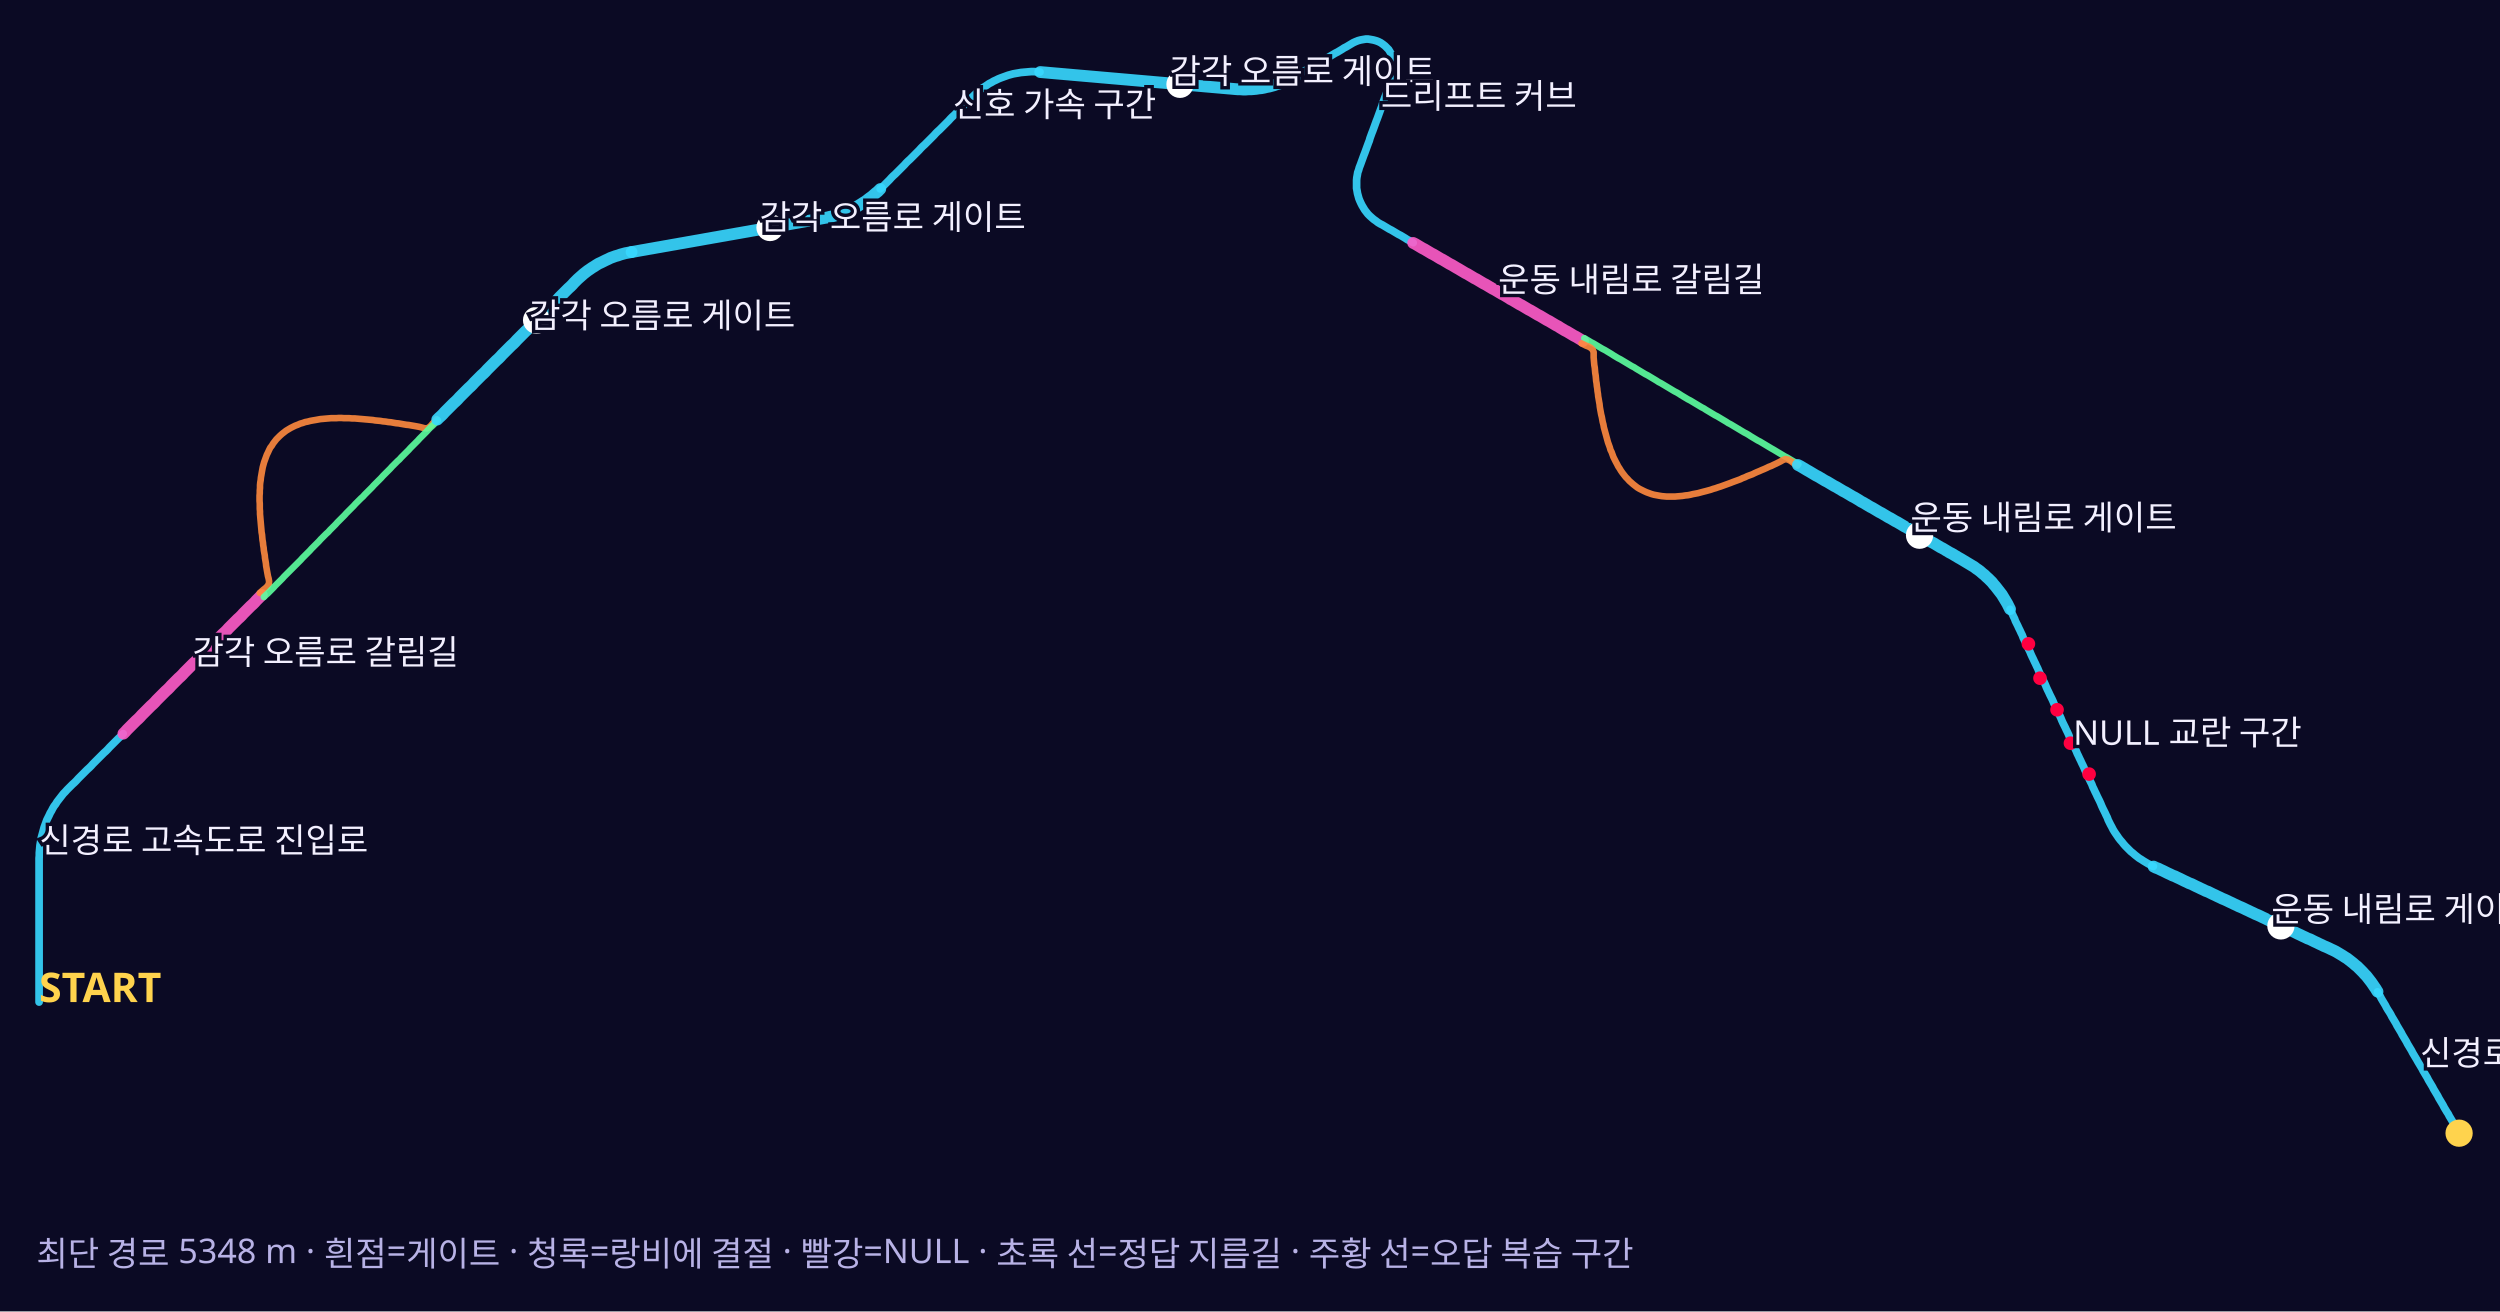
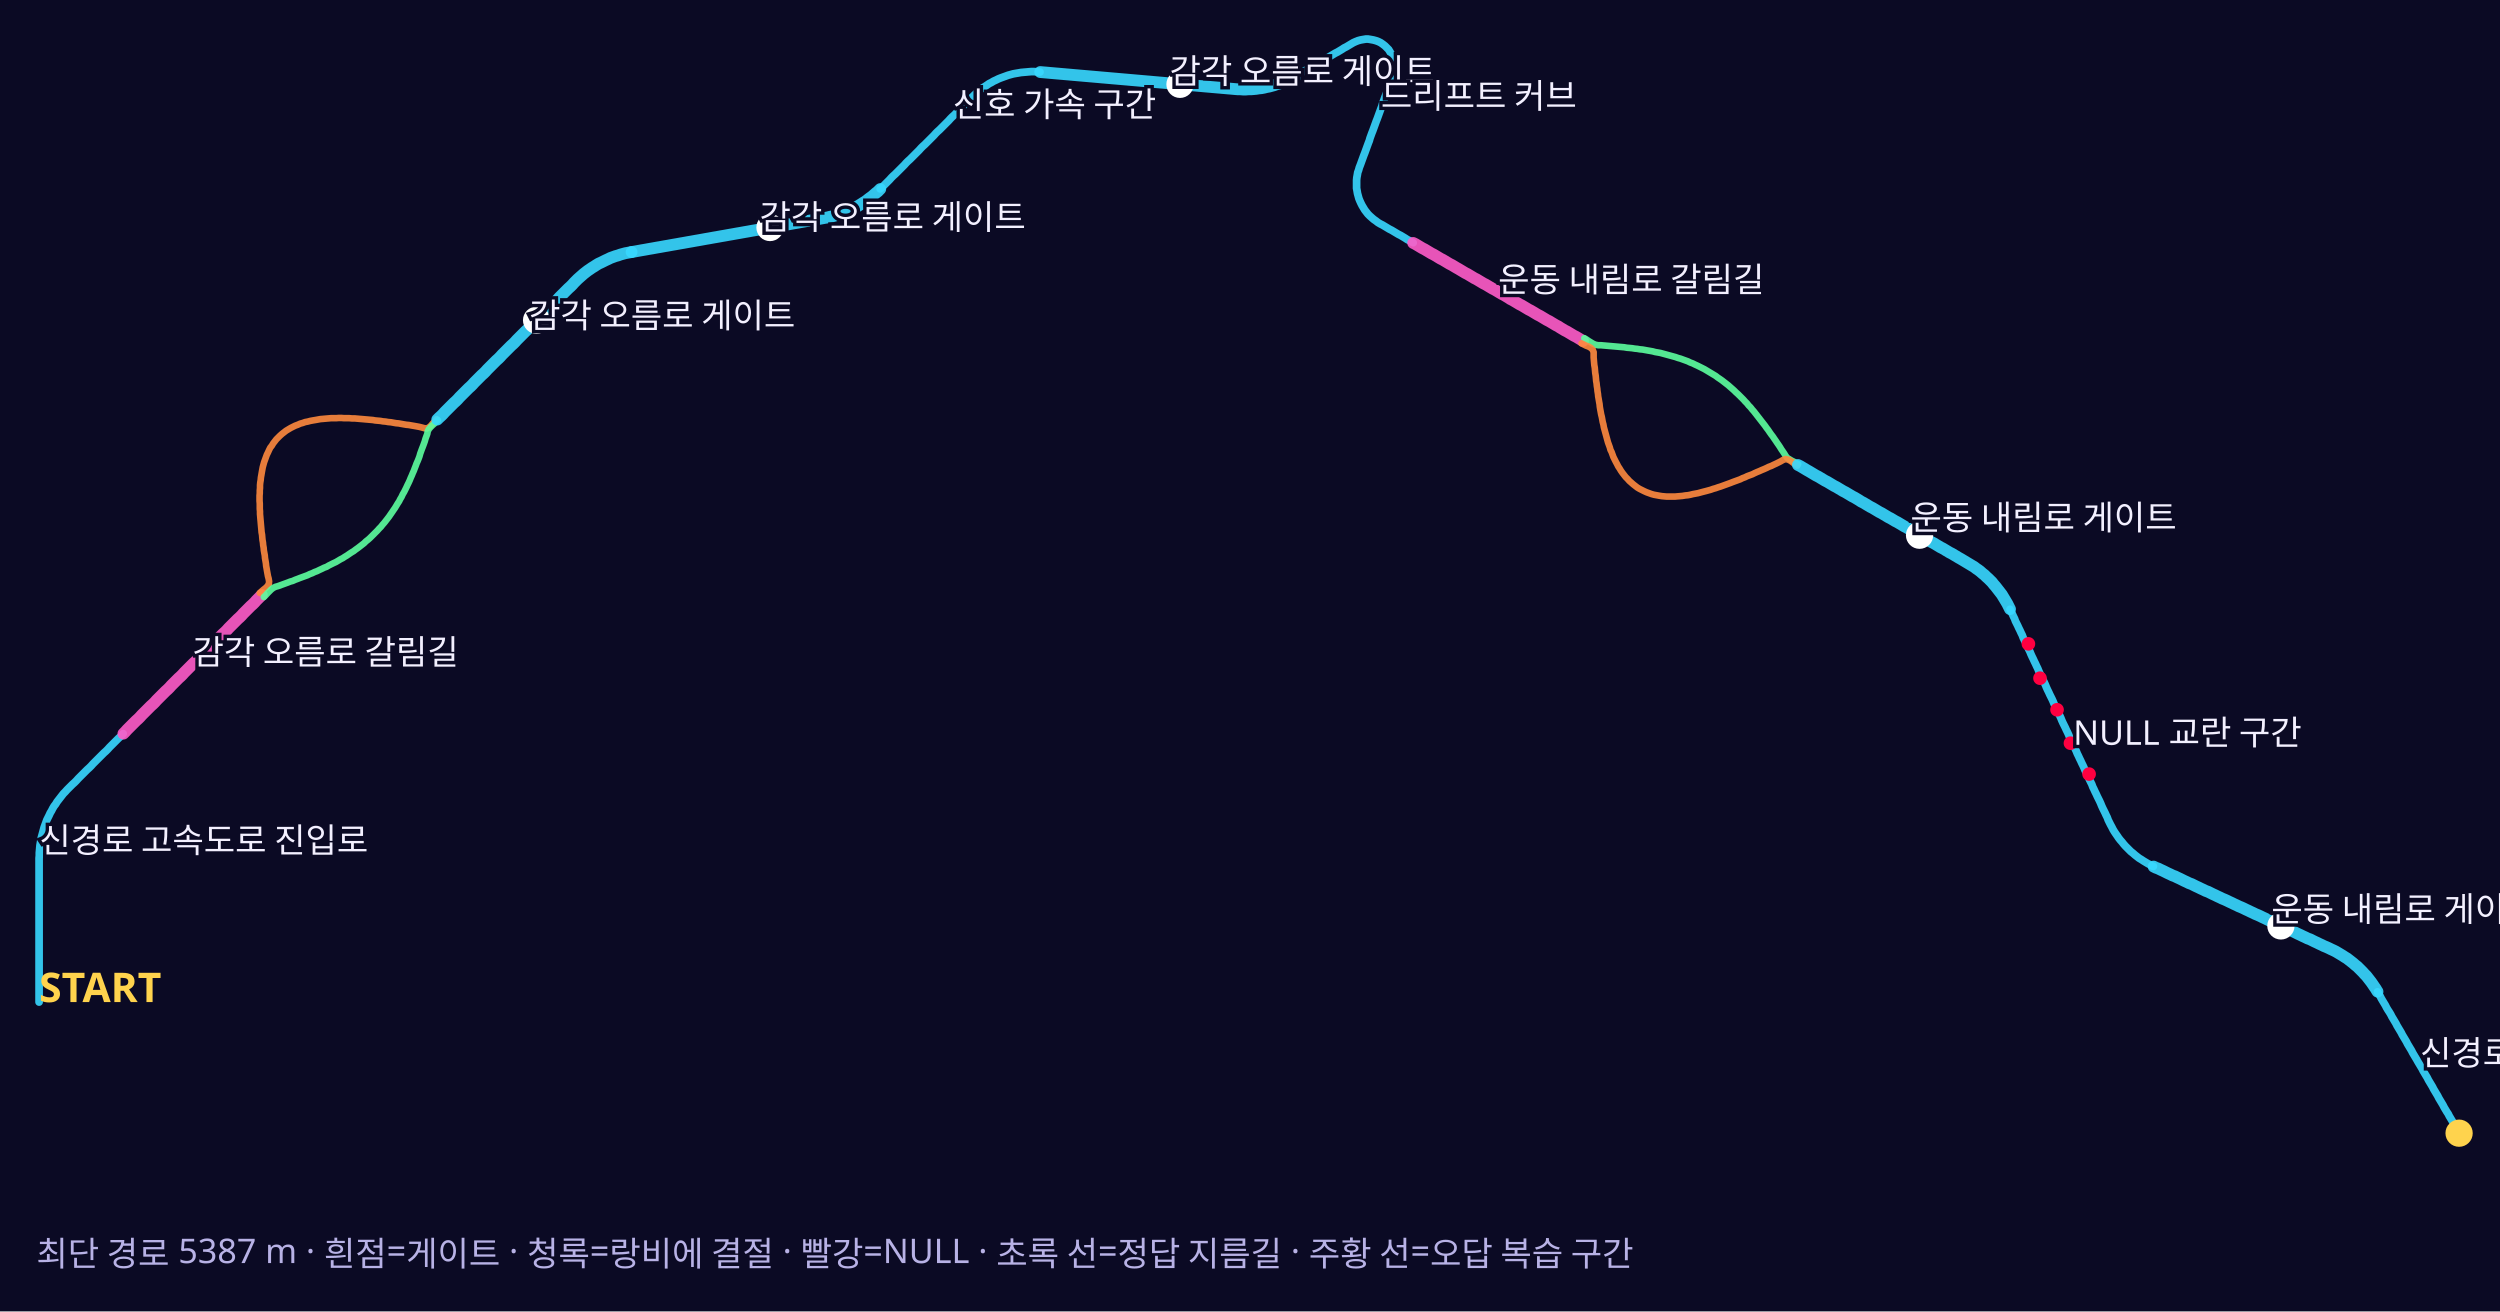
<svg xmlns="http://www.w3.org/2000/svg" width="1100" height="577" font-family="sans-serif">
  <rect width="100%" height="100%" fill="#0B0A24" />
  <polyline points="17.2,440.9 17.2,439.7 17.2,438.6 17.2,437.4 17.2,436.3 17.2,435.1 17.2,434.0 17.2,432.8 17.2,431.7 17.2,430.5 17.2,429.4 17.2,428.2 17.2,427.1 17.2,425.9 17.2,424.8 17.2,423.6 17.2,422.5 17.2,421.3 17.2,420.2 17.2,419.0 17.2,417.9 17.2,416.7 17.2,415.6 17.2,414.4 17.2,413.3 17.2,412.1 17.2,411.0 17.2,409.8 17.2,408.7 17.2,407.5 17.2,406.4 17.2,405.2 17.2,404.1 17.2,402.9 17.2,401.8 17.2,400.6 17.2,399.5 17.2,398.3 17.2,397.2 17.2,396.0 17.2,394.9 17.2,393.7 17.2,392.6 17.2,391.4 17.2,390.3 17.2,389.1 17.2,388.0 17.2,386.8 17.2,385.7 17.2,384.5 17.2,383.4 17.2,382.2 17.2,381.1 17.2,379.9 17.2,378.8 17.2,377.6 17.3,376.5 17.3,375.3 17.4,374.2 17.5,373.0 17.6,371.9 17.8,370.8 18.0,369.6 18.2,368.5 18.5,367.4 18.8,366.3 19.1,365.2 19.4,364.1 19.8,363.0 20.2,361.9 20.6,360.8 21.1,359.8 21.6,358.8 22.1,357.7 22.7,356.7 23.2,355.7 23.8,354.7 24.5,353.8 25.1,352.8 25.8,351.9 26.5,351.0 27.2,350.1 27.9,349.2 28.7,348.4 29.5,347.5 30.3,346.7 31.1,345.9 31.9,345.1 32.8,344.3 33.6,343.5 34.4,342.6 35.2,341.8 36.0,341.0 36.8,340.2 37.6,339.4 38.4,338.6 39.3,337.8 40.1,337.0 40.9,336.1 41.7,335.3 42.5,334.5 43.3,333.7 44.1,332.9 44.9,332.1 45.7,331.3 46.6,330.5 47.4,329.7 48.2,328.8 49.0,328.0 49.8,327.2 50.6,326.4 51.4,325.6 52.2,324.8 53.1,324.0 53.9,323.2 54.2,322.8" fill="none" stroke="#37D8FF" stroke-width="3.4" stroke-linecap="round" opacity="0.9" />
  <polyline points="54.3,322.8 55.1,322.0 55.9,321.1 56.7,320.3 57.5,319.5 58.3,318.7 59.1,317.9 59.9,317.1 60.8,316.3 61.6,315.5 62.4,314.6 63.2,313.8 64.0,313.0 64.8,312.2 65.6,311.4 66.4,310.6 67.3,309.8 68.1,309.0 68.9,308.1 69.7,307.3 70.5,306.5 71.3,305.7 72.1,304.9 72.9,304.1 73.8,303.3 74.6,302.5 75.4,301.6 76.2,300.8 77.0,300.0 77.8,299.2 78.6,298.4 79.5,297.6 80.3,296.8 81.1,295.9 81.9,295.1 82.7,294.3 83.5,293.5 84.3,292.7 85.1,291.9 86.0,291.1 86.8,290.3 87.6,289.4 88.4,288.6 89.2,287.8 90.0,287.0 90.8,286.2 91.6,285.4 92.5,284.6 93.3,283.8 94.1,282.9 94.9,282.1 95.7,281.3 96.5,280.5 97.3,279.7 98.1,278.9 99.0,278.1 99.8,277.3 100.6,276.4 101.4,275.6 102.2,274.8 103.0,274.0 103.8,273.2 104.6,272.4 105.5,271.6 106.3,270.8 107.1,269.9 107.9,269.1 108.7,268.3 109.5,267.5 110.3,266.7 111.2,265.9 112.0,265.1 112.8,264.2 113.6,263.4 114.4,262.6 115.2,261.8" fill="none" stroke="#FF5CC8" stroke-width="5.2" stroke-linecap="round" opacity="0.9" />
  <polyline points="114.3,260.9 115.2,260.1 116.0,259.4 116.9,258.7 117.7,257.9 118.3,256.9 118.4,255.8 118.2,254.6 117.9,253.5 117.7,252.4 117.5,251.3 117.3,250.1 117.1,249.0 117.0,247.9 116.8,246.7 116.6,245.6 116.5,244.4 116.3,243.3 116.1,242.2 116.0,241.0 115.8,239.9 115.7,238.7 115.5,237.6 115.4,236.5 115.3,235.3 115.1,234.2 115.0,233.0 114.9,231.9 114.8,230.8 114.7,229.6 114.6,228.5 114.5,227.3 114.4,226.2 114.4,225.0 114.3,223.9 114.3,222.7 114.3,221.6 114.2,220.4 114.2,219.3 114.2,218.1 114.3,217.0 114.3,215.8 114.4,214.7 114.4,213.5 114.5,212.4 114.7,211.2 114.8,210.1 115.0,209.0 115.2,207.8 115.4,206.7 115.6,205.6 115.9,204.5 116.2,203.4 116.6,202.3 117.0,201.2 117.4,200.1 117.9,199.1 118.4,198.0 118.9,197.0 119.6,196.1 120.2,195.1 120.9,194.2 121.6,193.3 122.4,192.5 123.2,191.7 124.1,190.9 125.0,190.2 125.9,189.5 126.9,188.9 127.9,188.3 128.9,187.8 129.9,187.3 131.0,186.9 132.1,186.4 133.2,186.1 134.3,185.7 135.4,185.5 136.5,185.2 137.6,185.0 138.8,184.8 139.9,184.6 141.0,184.4 142.2,184.3 143.3,184.2 144.5,184.1 145.6,184.0 146.8,184.0 147.9,184.0 149.1,183.9 150.2,183.9 151.4,184.0 152.5,184.0 153.7,184.0 154.8,184.1 156.0,184.1 157.1,184.2 158.2,184.3 159.4,184.4 160.5,184.5 161.7,184.6 162.8,184.7 164.0,184.8 165.1,185.0 166.3,185.1 167.4,185.2 168.5,185.4 169.7,185.5 170.8,185.7 172.0,185.8 173.1,186.0 174.2,186.2 175.4,186.3 176.5,186.5 177.6,186.7 178.8,186.9 179.9,187.0 181.0,187.2 182.2,187.4 183.3,187.6 184.4,187.8 185.6,188.1 186.7,188.4 187.8,188.5 188.8,188.0 189.7,187.2 190.4,186.3 191.2,185.5 191.9,184.6 192.1,184.4" fill="none" stroke="#FF8A3D" stroke-width="2.9" stroke-linecap="round" opacity="0.9" />
-   <polyline points="116.1,262.7 116.9,261.9 117.8,261.1 118.6,260.3 119.4,259.5 120.2,258.7 121.0,257.8 121.8,257.0 122.6,256.2 123.4,255.4 124.2,254.6 125.0,253.7 125.8,252.9 126.6,252.1 127.4,251.3 128.2,250.5 129.1,249.6 129.9,248.8 130.7,248.0 131.5,247.2 132.3,246.4 133.1,245.5 133.9,244.7 134.7,243.9 135.5,243.1 136.3,242.3 137.1,241.4 137.9,240.6 138.7,239.8 139.5,239.0 140.3,238.2 141.1,237.3 141.9,236.5 142.7,235.7 143.5,234.9 144.4,234.1 145.2,233.2 146.0,232.4 146.8,231.6 147.6,230.8 148.4,229.9 149.2,229.1 150.0,228.3 150.8,227.5 151.6,226.7 152.4,225.8 153.2,225.0 154.0,224.2 154.8,223.4 155.6,222.6 156.4,221.7 157.2,220.9 158.0,220.1 158.8,219.3 159.7,218.5 160.5,217.6 161.3,216.8 162.1,216.0 162.9,215.2 163.7,214.4 164.5,213.5 165.3,212.7 166.1,211.9 166.9,211.1 167.7,210.3 168.5,209.4 169.3,208.6 170.1,207.8 170.9,207.0 171.7,206.2 172.5,205.3 173.3,204.5 174.1,203.7 174.9,202.9 175.8,202.1 176.6,201.2 177.4,200.4 178.2,199.6 179.0,198.8 179.8,198.0 180.6,197.1 181.4,196.3 182.2,195.5 183.0,194.7 183.8,193.9 184.6,193.0 185.4,192.2 186.2,191.4 187.0,190.6 187.8,189.8 188.6,188.9 189.4,188.1 190.3,187.3 191.1,186.5 191.9,185.7 192.7,184.9 192.7,184.9" fill="none" stroke="#5CFF9D" stroke-width="2.9" stroke-linecap="round" opacity="0.9" />
+   <polyline points="116.1,262.7 116.9,261.9 117.7,261.0 118.5,260.2 119.3,259.4 120.2,258.7 121.2,258.2 122.3,257.9 123.4,257.5 124.5,257.1 125.6,256.7 126.7,256.3 127.7,255.9 128.8,255.6 129.9,255.1 131.0,254.7 132.0,254.3 133.1,253.9 134.2,253.5 135.3,253.1 136.3,252.6 137.4,252.2 138.4,251.7 139.5,251.3 140.5,250.8 141.6,250.3 142.6,249.8 143.7,249.4 144.7,248.8 145.7,248.3 146.7,247.8 147.8,247.3 148.8,246.7 149.8,246.1 150.8,245.6 151.7,245.0 152.7,244.4 153.7,243.7 154.6,243.1 155.6,242.5 156.5,241.8 157.5,241.1 158.4,240.4 159.3,239.7 160.2,239.0 161.0,238.2 161.9,237.5 162.8,236.7 163.6,235.9 164.4,235.1 165.2,234.3 166.0,233.5 166.8,232.6 167.6,231.8 168.3,230.9 169.1,230.0 169.8,229.1 170.5,228.2 171.2,227.3 171.8,226.4 172.5,225.4 173.1,224.5 173.8,223.5 174.4,222.5 175.0,221.5 175.6,220.6 176.1,219.6 176.7,218.6 177.2,217.5 177.8,216.5 178.3,215.5 178.8,214.5 179.3,213.4 179.8,212.4 180.3,211.3 180.7,210.3 181.2,209.2 181.6,208.2 182.1,207.1 182.5,206.0 182.9,205.0 183.3,203.9 183.8,202.8 184.2,201.8 184.6,200.7 184.9,199.6 185.3,198.5 185.7,197.4 186.1,196.4 186.5,195.3 186.9,194.2 187.2,193.1 187.6,192.0 188.0,190.9 188.2,189.8 188.7,188.8 189.5,187.9 190.3,187.1 191.2,186.3 192.0,185.5 192.7,184.9" fill="none" stroke="#5CFF9D" stroke-width="2.9" stroke-linecap="round" opacity="0.9" />
  <polyline points="192.4,184.6 193.2,183.8 194.1,183.0 194.9,182.2 195.7,181.3 196.5,180.5 197.3,179.7 198.1,178.9 198.9,178.1 199.7,177.3 200.6,176.5 201.4,175.7 202.2,174.8 203.0,174.0 203.8,173.2 204.6,172.4 205.4,171.6 206.2,170.8 207.1,170.0 207.9,169.2 208.7,168.3 209.5,167.5 210.3,166.7 211.1,165.9 211.9,165.1 212.8,164.3 213.6,163.5 214.4,162.6 215.2,161.8 216.0,161.0 216.8,160.2 217.6,159.4 218.4,158.6 219.3,157.8 220.1,157.0 220.9,156.1 221.7,155.3 222.5,154.5 223.3,153.7 224.1,152.9 224.9,152.1 225.8,151.3 226.6,150.5 227.4,149.6 228.2,148.8 229.0,148.0 229.8,147.2 230.6,146.4 231.4,145.6 232.3,144.8 233.1,144.0 233.9,143.1 234.7,142.3 235.5,141.5 236.3,140.7 237.1,139.9 237.9,139.1 238.8,138.3 239.6,137.5 240.4,136.6 241.2,135.8 242.0,135.0 242.8,134.2 243.6,133.4 244.5,132.6 245.3,131.8 246.1,130.9 246.9,130.1 247.7,129.3 248.5,128.5 249.3,127.7 250.1,126.9 251.0,126.1 251.8,125.3 252.6,124.4 253.4,123.6 254.2,122.8 255.1,122.0 255.9,121.3 256.8,120.5 257.7,119.8 258.6,119.1 259.5,118.5 260.5,117.8 261.5,117.2 262.4,116.6 263.4,116.0 264.5,115.5 265.5,115.0 266.5,114.5 267.6,114.0 268.6,113.5 269.7,113.1 270.8,112.7 271.9,112.4 273.0,112.0 274.1,111.7 275.2,111.4 276.3,111.2 277.4,111.0 277.9,110.9" fill="none" stroke="#37D8FF" stroke-width="5.2" stroke-linecap="round" opacity="0.9" />
  <polyline points="277.9,110.9 279.1,110.7 280.2,110.5 281.3,110.3 282.4,110.1 283.6,109.9 284.7,109.7 285.8,109.5 287.0,109.3 288.1,109.1 289.2,108.9 290.4,108.7 291.5,108.5 292.6,108.3 293.8,108.1 294.9,107.9 296.0,107.7 297.2,107.5 298.3,107.3 299.4,107.1 300.6,106.9 301.7,106.7 302.8,106.5 304.0,106.3 305.1,106.1 306.2,105.9 307.4,105.7 308.5,105.5 309.6,105.3 310.7,105.1 311.9,104.9 313.0,104.7 314.1,104.5 315.3,104.3 316.4,104.1 317.5,103.9 318.7,103.7 319.8,103.5 320.9,103.3 322.1,103.1 323.2,102.9 324.3,102.7 325.5,102.5 326.6,102.3 327.7,102.1 328.9,101.9 330.0,101.7 331.1,101.5 332.3,101.3 333.4,101.1 334.5,100.9 335.7,100.7 336.8,100.5 337.9,100.3 339.0,100.1 340.2,99.9 341.3,99.7 342.4,99.5 343.6,99.3 344.7,99.1 345.8,98.9 347.0,98.7 348.1,98.5 349.2,98.3 350.4,98.1 351.5,97.9 352.6,97.7 353.8,97.5 354.9,97.3 356.0,97.1 357.2,96.9 358.3,96.7 359.4,96.5 360.6,96.3 361.7,96.1 362.8,95.9 364.0,95.7 365.1,95.4 366.2,95.2 367.3,94.9 368.4,94.5 369.5,94.2 370.6,93.8 371.7,93.4 372.7,93.0 373.8,92.5 374.8,92.0 375.8,91.5 376.9,91.0 377.9,90.4 378.9,89.8 379.8,89.2 380.8,88.6 381.7,87.9 382.6,87.2 383.6,86.5 384.4,85.8 385.3,85.0 386.2,84.3 387.0,83.5 387.3,83.2" fill="none" stroke="#37D8FF" stroke-width="5.2" stroke-linecap="round" opacity="0.9" />
  <polyline points="387.3,83.1 388.2,82.3 389.0,81.5 389.8,80.7 390.6,79.9 391.4,79.1 392.2,78.2 393.0,77.4 393.9,76.6 394.7,75.8 395.5,75.0 396.3,74.2 397.1,73.4 397.9,72.6 398.7,71.7 399.5,70.9 400.4,70.1 401.2,69.3 402.0,68.5 402.8,67.7 403.6,66.9 404.4,66.1 405.2,65.2 406.0,64.4 406.9,63.6 407.7,62.8 408.5,62.0 409.3,61.2 410.1,60.4 410.9,59.6 411.7,58.7 412.5,57.9 413.4,57.1 414.2,56.3 415.0,55.5 415.8,54.7 416.6,53.9 417.4,53.1 418.2,52.2 419.0,51.4 419.9,50.6 420.7,49.8 421.5,49.0 422.3,48.2 423.1,47.4 423.9,46.5 424.7,45.7 425.6,44.9 426.4,44.1 427.2,43.3 428.0,42.5 428.8,41.7 429.7,40.9 430.5,40.2 431.4,39.4 432.3,38.7 433.3,38.1 434.2,37.5 435.2,36.8 436.2,36.3 437.2,35.7 438.3,35.2 439.3,34.7 440.3,34.3 441.4,33.9 442.5,33.5 443.6,33.1 444.7,32.8 445.8,32.5 446.9,32.3 448.1,32.1 449.2,31.9 450.3,31.8 451.5,31.7 452.6,31.6 453.8,31.5 454.9,31.5 456.1,31.6 457.2,31.7 457.6,31.7" fill="none" stroke="#37D8FF" stroke-width="3.4" stroke-linecap="round" opacity="0.9" />
  <polyline points="457.7,31.7 458.8,31.8 460.0,31.9 461.1,32.0 462.2,32.1 463.4,32.2 464.5,32.3 465.7,32.4 466.8,32.5 468.0,32.6 469.1,32.7 470.3,32.8 471.4,32.9 472.5,33.0 473.7,33.1 474.8,33.2 476.0,33.3 477.1,33.4 478.3,33.5 479.4,33.6 480.6,33.7 481.7,33.8 482.9,33.9 484.0,34.0 485.1,34.1 486.3,34.2 487.4,34.3 488.6,34.4 489.7,34.5 490.9,34.6 492.0,34.7 493.2,34.8 494.3,34.9 495.5,35.0 496.6,35.1 497.7,35.2 498.9,35.3 500.0,35.4 501.2,35.5 502.3,35.6 503.5,35.7 504.6,35.8 505.8,35.9 506.9,36.0 508.0,36.1 509.2,36.2 510.3,36.3 511.5,36.4 512.6,36.5 513.8,36.6 514.9,36.7 516.1,36.8 517.2,36.9 518.4,37.0 519.5,37.1 520.6,37.2 521.8,37.3 522.9,37.4 524.1,37.5 525.2,37.6 526.4,37.7 527.5,37.8 528.7,37.9 529.8,38.0 530.9,38.1 532.1,38.2 533.2,38.3 534.4,38.4 535.5,38.5 536.7,38.6 537.8,38.7 539.0,38.8 540.1,38.9 541.3,39.0 542.4,39.1 543.5,39.2 544.7,39.3 545.8,39.3 547.0,39.4 548.1,39.4 549.3,39.3 550.4,39.3 551.6,39.2 552.7,39.1 553.9,38.9 555.0,38.8 556.1,38.6 557.3,38.3 558.4,38.1 559.5,37.8 560.6,37.5 561.7,37.1 562.8,36.8 563.9,36.4 564.9,36.0 566.0,35.5 567.0,35.0 568.1,34.5 569.1,34.0 570.1,33.5 570.5,33.2" fill="none" stroke="#37D8FF" stroke-width="5.2" stroke-linecap="round" opacity="0.9" />
  <polyline points="570.5,33.2 571.5,32.6 572.5,32.1 573.5,31.5 574.5,30.9 575.5,30.3 576.5,29.8 577.5,29.2 578.5,28.6 579.5,28.0 580.5,27.5 581.5,26.9 582.5,26.3 583.5,25.7 584.5,25.2 585.5,24.6 586.5,24.0 587.5,23.4 588.5,22.9 589.5,22.3 590.5,21.7 591.4,21.1 592.4,20.6 593.4,20.0 594.4,19.4 595.4,18.8 596.5,18.3 597.5,17.9 598.6,17.6 599.7,17.4 600.9,17.2 602.0,17.2 603.2,17.4 604.3,17.6 605.4,17.9 606.5,18.3 607.5,18.8 608.5,19.5 609.4,20.2 610.2,21.0 611.0,21.8 611.6,22.8 612.2,23.8 612.7,24.8 613.0,25.9 613.3,27.0 613.5,28.2 613.5,29.3 613.5,30.5 613.3,31.6 613.0,32.7 612.7,33.8 612.3,34.9 611.9,36.0 611.5,37.0 611.1,38.1 610.7,39.2 610.3,40.3 609.9,41.4 609.5,42.4 609.1,43.5 608.7,44.6 608.3,45.7 608.0,46.8 607.6,47.8 607.2,48.9 606.8,50.0 606.4,51.1 606.0,52.2 605.6,53.2 605.2,54.3 604.8,55.4 604.4,56.5 604.0,57.6 603.6,58.6 603.2,59.7 602.8,60.8 602.5,61.9 602.1,62.9 601.7,64.0 601.3,65.1 600.9,66.2 600.5,67.3 600.1,68.3 599.7,69.4 599.3,70.5 598.9,71.6 598.5,72.7 598.1,73.7 597.8,74.8 597.4,75.9 597.2,77.1 597.0,78.2 596.9,79.3 596.9,80.5 596.9,81.6 596.9,82.8 597.1,83.9 597.3,85.1 597.6,86.2 597.9,87.3 598.3,88.3 598.8,89.4 599.3,90.4 599.9,91.4 600.5,92.4 601.2,93.3 601.9,94.2 602.7,95.0 603.6,95.8 604.4,96.5 605.4,97.2 606.3,97.9 607.3,98.5 608.3,99.0 609.3,99.6 610.3,100.2 611.3,100.8 612.3,101.3 613.3,101.9 614.3,102.5 615.3,103.1 616.3,103.6 617.3,104.2 618.3,104.8 619.2,105.4 620.2,105.9 621.2,106.5 621.8,106.8" fill="none" stroke="#37D8FF" stroke-width="3.4" stroke-linecap="round" opacity="0.9" />
  <polyline points="621.8,106.9 622.8,107.4 623.8,108.0 624.8,108.6 625.8,109.2 626.8,109.7 627.8,110.3 628.8,110.9 629.8,111.5 630.8,112.0 631.8,112.6 632.8,113.2 633.8,113.8 634.8,114.3 635.8,114.9 636.8,115.5 637.8,116.1 638.8,116.6 639.8,117.2 640.8,117.8 641.7,118.3 642.7,118.9 643.7,119.5 644.7,120.1 645.7,120.6 646.7,121.2 647.7,121.8 648.7,122.4 649.7,122.9 650.7,123.5 651.7,124.1 652.7,124.7 653.7,125.2 654.7,125.8 655.7,126.4 656.7,127.0 657.7,127.5 658.7,128.1 659.7,128.7 660.7,129.3 661.7,129.8 662.7,130.4 663.7,131.0 664.6,131.6 665.6,132.1 666.6,132.7 667.6,133.3 668.6,133.9 669.6,134.4 670.6,135.0 671.6,135.6 672.6,136.2 673.6,136.7 674.6,137.3 675.6,137.9 676.6,138.5 677.6,139.0 678.6,139.6 679.6,140.2 680.6,140.8 681.6,141.3 682.6,141.9 683.6,142.5 684.6,143.1 685.6,143.6 686.5,144.2 687.5,144.8 688.5,145.4 689.5,145.9 690.5,146.5 691.5,147.1 692.5,147.7 693.5,148.2 694.5,148.8 695.5,149.4 696.5,150.0" fill="none" stroke="#FF5CC8" stroke-width="5.2" stroke-linecap="round" opacity="0.9" />
-   <polyline points="697.1,148.8 698.1,149.4 699.1,150.0 700.1,150.6 701.1,151.1 702.1,151.7 703.1,152.3 704.1,152.9 705.1,153.5 706.1,154.0 707.1,154.6 708.1,155.2 709.1,155.8 710.0,156.4 711.0,157.0 712.0,157.6 713.0,158.1 714.0,158.7 715.0,159.3 716.0,159.9 717.0,160.5 718.0,161.1 719.0,161.6 719.9,162.2 720.9,162.8 721.9,163.4 722.9,164.0 723.9,164.6 724.9,165.1 725.9,165.7 726.9,166.3 727.9,166.9 728.9,167.5 729.8,168.1 730.8,168.6 731.8,169.2 732.8,169.8 733.8,170.4 734.8,171.0 735.8,171.6 736.8,172.2 737.8,172.7 738.8,173.3 739.7,173.9 740.7,174.5 741.7,175.1 742.7,175.7 743.7,176.2 744.7,176.8 745.7,177.4 746.7,178.0 747.7,178.6 748.7,179.2 749.7,179.7 750.6,180.3 751.6,180.9 752.6,181.5 753.6,182.1 754.6,182.7 755.6,183.2 756.6,183.8 757.6,184.4 758.6,185.0 759.6,185.6 760.5,186.2 761.5,186.7 762.5,187.3 763.5,187.9 764.5,188.5 765.5,189.1 766.5,189.7 767.5,190.3 768.5,190.8 769.5,191.4 770.4,192.0 771.4,192.6 772.4,193.2 773.4,193.8 774.4,194.3 775.4,194.9 776.4,195.5 777.4,196.1 778.4,196.7 779.4,197.3 780.3,197.8 781.3,198.4 782.3,199.0 783.3,199.6 784.3,200.2 785.3,200.8 786.3,201.3 787.3,201.9 788.3,202.5 789.3,203.1 790.3,203.6 791.3,204.2 791.3,204.2" fill="none" stroke="#5CFF9D" stroke-width="2.9" stroke-linecap="round" opacity="0.9" />
+   <polyline points="697.1,148.8 698.1,149.4 699.1,150.1 700.1,150.7 701.1,151.3 702.1,151.7 703.2,151.9 704.4,151.9 705.5,152.0 706.7,152.1 707.8,152.2 709.0,152.3 710.1,152.4 711.3,152.5 712.4,152.6 713.6,152.7 714.7,152.8 715.8,153.0 717.0,153.1 718.1,153.2 719.3,153.4 720.4,153.5 721.5,153.7 722.7,153.8 723.8,154.0 724.9,154.2 726.1,154.4 727.2,154.6 728.3,154.9 729.5,155.1 730.6,155.3 731.7,155.6 732.8,155.9 733.9,156.2 735.0,156.5 736.1,156.8 737.2,157.1 738.3,157.5 739.4,157.8 740.5,158.2 741.6,158.6 742.7,159.0 743.7,159.5 744.8,159.9 745.8,160.4 746.9,160.9 747.9,161.4 748.9,161.9 749.9,162.4 750.9,163.0 751.9,163.6 752.9,164.2 753.9,164.8 754.9,165.4 755.8,166.1 756.7,166.7 757.7,167.4 758.6,168.1 759.5,168.8 760.4,169.5 761.3,170.3 762.1,171.0 763.0,171.8 763.8,172.6 764.7,173.4 765.5,174.2 766.3,175.0 767.1,175.8 767.9,176.7 768.7,177.5 769.4,178.4 770.2,179.2 770.9,180.1 771.7,181.0 772.4,181.9 773.1,182.8 773.8,183.7 774.5,184.6 775.2,185.5 775.9,186.4 776.6,187.3 777.3,188.3 778.0,189.2 778.6,190.1 779.3,191.1 780.0,192.0 780.6,192.9 781.3,193.9 781.9,194.8 782.6,195.8 783.2,196.7 783.8,197.7 784.5,198.7 785.1,199.6 785.7,200.6 786.4,201.5 787.4,202.1 788.4,202.7 789.4,203.2 790.4,203.8 791.2,204.2" fill="none" stroke="#5CFF9D" stroke-width="2.9" stroke-linecap="round" opacity="0.9" />
  <polyline points="695.9,151.1 696.9,151.6 697.9,152.1 699.0,152.5 700.0,153.1 700.8,153.9 701.2,155.0 701.2,156.1 701.2,157.3 701.3,158.4 701.4,159.6 701.5,160.7 701.7,161.8 701.8,163.0 701.9,164.1 702.1,165.3 702.2,166.4 702.3,167.6 702.5,168.7 702.6,169.8 702.8,171.0 702.9,172.1 703.1,173.3 703.2,174.4 703.4,175.5 703.6,176.7 703.8,177.8 703.9,178.9 704.1,180.1 704.3,181.2 704.5,182.3 704.8,183.5 705.0,184.6 705.2,185.7 705.5,186.8 705.7,188.0 706.0,189.1 706.3,190.2 706.6,191.3 706.9,192.4 707.2,193.5 707.5,194.6 707.9,195.7 708.3,196.8 708.6,197.9 709.1,198.9 709.5,200.0 709.9,201.1 710.4,202.1 710.9,203.1 711.5,204.2 712.0,205.2 712.6,206.1 713.2,207.1 713.9,208.1 714.6,209.0 715.3,209.9 716.1,210.7 716.9,211.6 717.7,212.3 718.6,213.1 719.5,213.8 720.4,214.5 721.4,215.1 722.4,215.6 723.4,216.1 724.5,216.6 725.6,217.0 726.7,217.4 727.8,217.7 728.9,217.9 730.0,218.1 731.2,218.3 732.3,218.4 733.4,218.5 734.6,218.5 735.7,218.5 736.9,218.5 738.0,218.4 739.2,218.3 740.3,218.2 741.5,218.0 742.6,217.9 743.7,217.7 744.9,217.4 746.0,217.2 747.1,217.0 748.2,216.7 749.3,216.4 750.5,216.1 751.6,215.8 752.7,215.5 753.8,215.1 754.9,214.8 756.0,214.4 757.0,214.1 758.1,213.7 759.2,213.3 760.3,212.9 761.4,212.5 762.4,212.1 763.5,211.7 764.6,211.3 765.7,210.9 766.7,210.4 767.8,210.0 768.8,209.5 769.9,209.1 771.0,208.7 772.0,208.2 773.1,207.7 774.1,207.3 775.2,206.8 776.2,206.4 777.3,205.9 778.3,205.4 779.4,205.0 780.4,204.5 781.5,204.0 782.5,203.5 783.5,203.0 784.5,202.4 785.6,202.0 786.7,202.2 787.7,202.7 788.7,203.4 789.6,204.1 790.6,204.7 790.8,204.9" fill="none" stroke="#FF8A3D" stroke-width="2.9" stroke-linecap="round" opacity="0.9" />
  <polyline points="791.1,204.6 792.1,205.1 793.1,205.7 794.1,206.3 795.1,206.9 796.0,207.4 797.0,208.0 798.0,208.6 799.0,209.2 800.0,209.7 801.0,210.3 802.0,210.9 803.0,211.5 804.0,212.0 805.0,212.6 806.0,213.2 807.0,213.8 808.0,214.3 809.0,214.9 810.0,215.5 811.0,216.1 812.0,216.6 813.0,217.2 814.0,217.8 815.0,218.4 816.0,218.9 817.0,219.5 818.0,220.1 818.9,220.7 819.9,221.2 820.9,221.8 821.9,222.4 822.9,223.0 823.9,223.5 824.9,224.1 825.9,224.7 826.9,225.3 827.9,225.8 828.9,226.4 829.9,227.0 830.9,227.6 831.9,228.1 832.9,228.7 833.9,229.3 834.9,229.8 835.9,230.4 836.9,231.0 837.9,231.6 838.9,232.1 839.9,232.7 840.8,233.3 841.8,233.9 842.8,234.4 843.8,235.0 844.8,235.6 845.8,236.2 846.8,236.7 847.8,237.3 848.8,237.9 849.8,238.5 850.8,239.0 851.8,239.6 852.8,240.2 853.8,240.8 854.8,241.3 855.8,241.9 856.8,242.5 857.8,243.1 858.8,243.6 859.8,244.2 860.8,244.8 861.8,245.4 862.7,245.9 863.7,246.5 864.7,247.1 865.7,247.7 866.7,248.3 867.7,248.9 868.7,249.5 869.6,250.2 870.5,250.8 871.4,251.5 872.3,252.3 873.2,253.0 874.0,253.8 874.9,254.6 875.7,255.4 876.5,256.2 877.2,257.1 878.0,258.0 878.7,258.9 879.4,259.8 880.1,260.7 880.8,261.6 881.4,262.6 882.0,263.6 882.6,264.6 883.2,265.6 883.7,266.6 884.2,267.6 884.4,268.0" fill="none" stroke="#37D8FF" stroke-width="5.2" stroke-linecap="round" opacity="0.9" />
  <polyline points="884.4,268.1 884.9,269.1 885.4,270.1 885.9,271.2 886.4,272.2 886.8,273.3 887.3,274.3 887.8,275.3 888.3,276.4 888.8,277.4 889.3,278.5 889.8,279.5 890.2,280.6 890.7,281.6 891.2,282.6 891.7,283.7 892.2,284.7 892.7,285.8 893.2,286.8 893.6,287.8 894.1,288.9 894.6,289.9 895.1,291.0 895.6,292.0 896.1,293.1 896.6,294.1 897.0,295.1 897.5,296.2 898.0,297.2 898.5,298.3 899.0,299.3 899.5,300.3 900.0,301.4 900.4,302.4 900.9,303.5 901.4,304.5 901.9,305.6 902.4,306.6 902.9,307.6 903.4,308.7 903.8,309.7 904.3,310.8 904.8,311.8 905.3,312.9 905.8,313.9 906.3,314.9 906.8,316.0 907.2,317.0 907.7,318.1 908.2,319.1 908.7,320.1 909.2,321.2 909.7,322.2 910.2,323.3 910.6,324.3 911.1,325.4 911.6,326.4 912.1,327.4 912.6,328.5 913.1,329.5 913.6,330.6 914.0,331.6 914.5,332.6 915.0,333.7 915.5,334.7 916.0,335.8 916.5,336.8 917.0,337.9 917.4,338.9 917.9,339.9 918.4,341.0 918.9,342.0 919.4,343.1 919.9,344.1 920.4,345.1 920.8,346.2 921.3,347.2 921.8,348.3 922.3,349.3 922.8,350.4 923.3,351.4 923.8,352.4 924.3,353.5 924.7,354.5 925.2,355.6 925.7,356.6 926.2,357.6 926.7,358.7 927.2,359.7 927.6,360.8 928.1,361.8 928.6,362.8 929.2,363.9 929.7,364.9 930.3,365.9 930.9,366.8 931.6,367.8 932.2,368.7 932.9,369.6 933.7,370.5 934.4,371.4 935.2,372.3 936.0,373.1 936.8,373.9 937.6,374.7 938.5,375.4 939.4,376.2 940.3,376.9 941.2,377.6 942.2,378.2 943.1,378.8 944.1,379.4 945.1,380.0 946.1,380.5 947.1,381.1 947.5,381.2" fill="none" stroke="#37D8FF" stroke-width="3.4" stroke-linecap="round" opacity="0.9" />
  <polyline points="947.6,381.3 948.6,381.8 949.7,382.2 950.7,382.7 951.8,383.2 952.8,383.7 953.8,384.2 954.9,384.7 955.9,385.2 957.0,385.6 958.0,386.1 959.1,386.6 960.1,387.1 961.1,387.6 962.2,388.1 963.2,388.6 964.3,389.0 965.3,389.5 966.3,390.0 967.4,390.5 968.4,391.0 969.5,391.5 970.5,392.0 971.6,392.4 972.6,392.9 973.6,393.4 974.7,393.9 975.7,394.4 976.8,394.9 977.8,395.4 978.8,395.8 979.9,396.3 980.9,396.8 982.0,397.3 983.0,397.8 984.1,398.3 985.1,398.8 986.1,399.2 987.2,399.7 988.2,400.2 989.3,400.7 990.3,401.2 991.4,401.7 992.4,402.2 993.4,402.6 994.5,403.1 995.5,403.6 996.6,404.1 997.6,404.6 998.6,405.1 999.7,405.6 1000.7,406.0 1001.8,406.5 1002.8,407.0 1003.9,407.5 1004.9,408.0 1005.9,408.5 1007.0,409.0 1008.0,409.4 1009.1,409.9 1010.1,410.4 1011.1,410.9 1012.2,411.4 1013.2,411.9 1014.3,412.4 1015.3,412.9 1016.4,413.3 1017.4,413.8 1018.4,414.3 1019.5,414.8 1020.5,415.3 1021.6,415.8 1022.6,416.3 1023.6,416.7 1024.7,417.2 1025.7,417.7 1026.8,418.2 1027.8,418.7 1028.8,419.3 1029.8,419.9 1030.8,420.5 1031.7,421.1 1032.7,421.7 1033.6,422.4 1034.5,423.1 1035.4,423.8 1036.3,424.6 1037.2,425.3 1038.0,426.1 1038.8,426.9 1039.6,427.7 1040.4,428.6 1041.2,429.4 1041.9,430.3 1042.6,431.2 1043.3,432.1 1044.0,433.1 1044.6,434.0 1045.3,435.0 1045.9,436.0 1046.1,436.3" fill="none" stroke="#37D8FF" stroke-width="5.2" stroke-linecap="round" opacity="0.9" />
  <polyline points="1046.1,436.4 1046.7,437.4 1047.3,438.4 1047.8,439.4 1048.4,440.4 1049.0,441.4 1049.6,442.4 1050.1,443.4 1050.7,444.4 1051.3,445.3 1051.9,446.3 1052.4,447.3 1053.0,448.3 1053.6,449.3 1054.2,450.3 1054.7,451.3 1055.3,452.3 1055.9,453.3 1056.5,454.3 1057.0,455.3 1057.6,456.3 1058.2,457.3 1058.8,458.3 1059.3,459.3 1059.9,460.3 1060.5,461.3 1061.1,462.3 1061.6,463.3 1062.2,464.3 1062.8,465.3 1063.4,466.3 1063.9,467.2 1064.5,468.2 1065.1,469.2 1065.7,470.2 1066.2,471.2 1066.8,472.2 1067.4,473.2 1068.0,474.2 1068.5,475.2 1069.1,476.2 1069.7,477.2 1070.3,478.2 1070.8,479.2 1071.4,480.2 1072.0,481.2 1072.6,482.2 1073.1,483.2 1073.7,484.2 1074.3,485.2 1074.9,486.2 1075.4,487.2 1076.0,488.2 1076.6,489.2 1077.2,490.1 1077.7,491.1 1078.3,492.1 1078.9,493.1 1079.5,494.1 1080.0,495.1 1080.6,496.1 1081.2,497.1 1081.8,498.1 1082.3,499.1 1082.9,500.1 1083.5,501.1" fill="none" stroke="#37D8FF" stroke-width="3.4" stroke-linecap="round" opacity="0.9" />
  <circle cx="236.1" cy="140.9" r="6" fill="#FFFFFF" />
  <circle cx="338.8" cy="100.1" r="6" fill="#FFFFFF" />
  <circle cx="519.2" cy="37.1" r="6" fill="#FFFFFF" />
  <circle cx="844.6" cy="235.5" r="6" fill="#FFFFFF" />
  <circle cx="892.5" cy="283.3" r="3" fill="#FF0040" />
  <circle cx="897.6" cy="298.4" r="3" fill="#FF0040" />
  <circle cx="905.1" cy="312.3" r="3" fill="#FF0040" />
  <circle cx="911.0" cy="327.0" r="3" fill="#FF0040" />
  <circle cx="919.2" cy="340.6" r="3" fill="#FF0040" />
  <circle cx="1003.6" cy="407.4" r="6" fill="#FFFFFF" />
  <circle cx="1082.0" cy="498.6" r="6" fill="#FFD34D" />
  <text x="17.3" y="375.1" fill="#F3F0FF" font-size="15" stroke="#0B0A24" stroke-width="3" paint-order="stroke">신경로 고속도로 진입로</text>
  <text x="84.7" y="292.3" fill="#F3F0FF" font-size="15" stroke="#0B0A24" stroke-width="3" paint-order="stroke">감각 오름로 갈림길</text>
  <text x="232.8" y="144.2" fill="#F3F0FF" font-size="15" stroke="#0B0A24" stroke-width="3" paint-order="stroke">감각 오름로 게이트</text>
  <text x="334.2" y="100.9" fill="#F3F0FF" font-size="15" stroke="#0B0A24" stroke-width="3" paint-order="stroke">감각 오름로 게이트</text>
  <text x="419.2" y="51.3" fill="#F3F0FF" font-size="15" stroke="#0B0A24" stroke-width="3" paint-order="stroke">신호 가속 구간</text>
  <text x="514.6" y="36.7" fill="#F3F0FF" font-size="15" stroke="#0B0A24" stroke-width="3" paint-order="stroke">감각 오름로 게이트</text>
  <text x="607.6" y="47.6" fill="#F3F0FF" font-size="15" stroke="#0B0A24" stroke-width="3" paint-order="stroke">드리프트 커브</text>
  <text x="659.2" y="128.4" fill="#F3F0FF" font-size="15" stroke="#0B0A24" stroke-width="3" paint-order="stroke">운동 내림로 갈림길</text>
  <text x="840.6" y="233.1" fill="#F3F0FF" font-size="15" stroke="#0B0A24" stroke-width="3" paint-order="stroke">운동 내림로 게이트</text>
  <text x="912.2" y="327.7" fill="#F3F0FF" font-size="15" stroke="#0B0A24" stroke-width="3" paint-order="stroke">NULL 교란 구간</text>
  <text x="999.4" y="405.4" fill="#F3F0FF" font-size="15" stroke="#0B0A24" stroke-width="3" paint-order="stroke">운동 내림로 게이트</text>
  <text x="1064.8" y="468.7" fill="#F3F0FF" font-size="15" stroke="#0B0A24" stroke-width="3" paint-order="stroke">신경로 고속도로 결승</text>
  <text x="17.2" y="440.9" fill="#FFD34D" font-size="18" font-weight="bold">START</text>
-   <text x="16" y="557" fill="#B8B2E6" font-size="15">최단 경로 5348 m · 흰점=게이트 · 청록=랑비에 결절 · 빨강=NULL · 초록 선=정답 지름길 · 주황 선=오답 복습 구간</text>
+   <text x="16" y="557" fill="#B8B2E6" font-size="15">최단 경로 5387 m · 흰점=게이트 · 청록=랑비에 결절 · 빨강=NULL · 초록 선=정답 지름길 · 주황 선=오답 복습 구간</text>
</svg>
